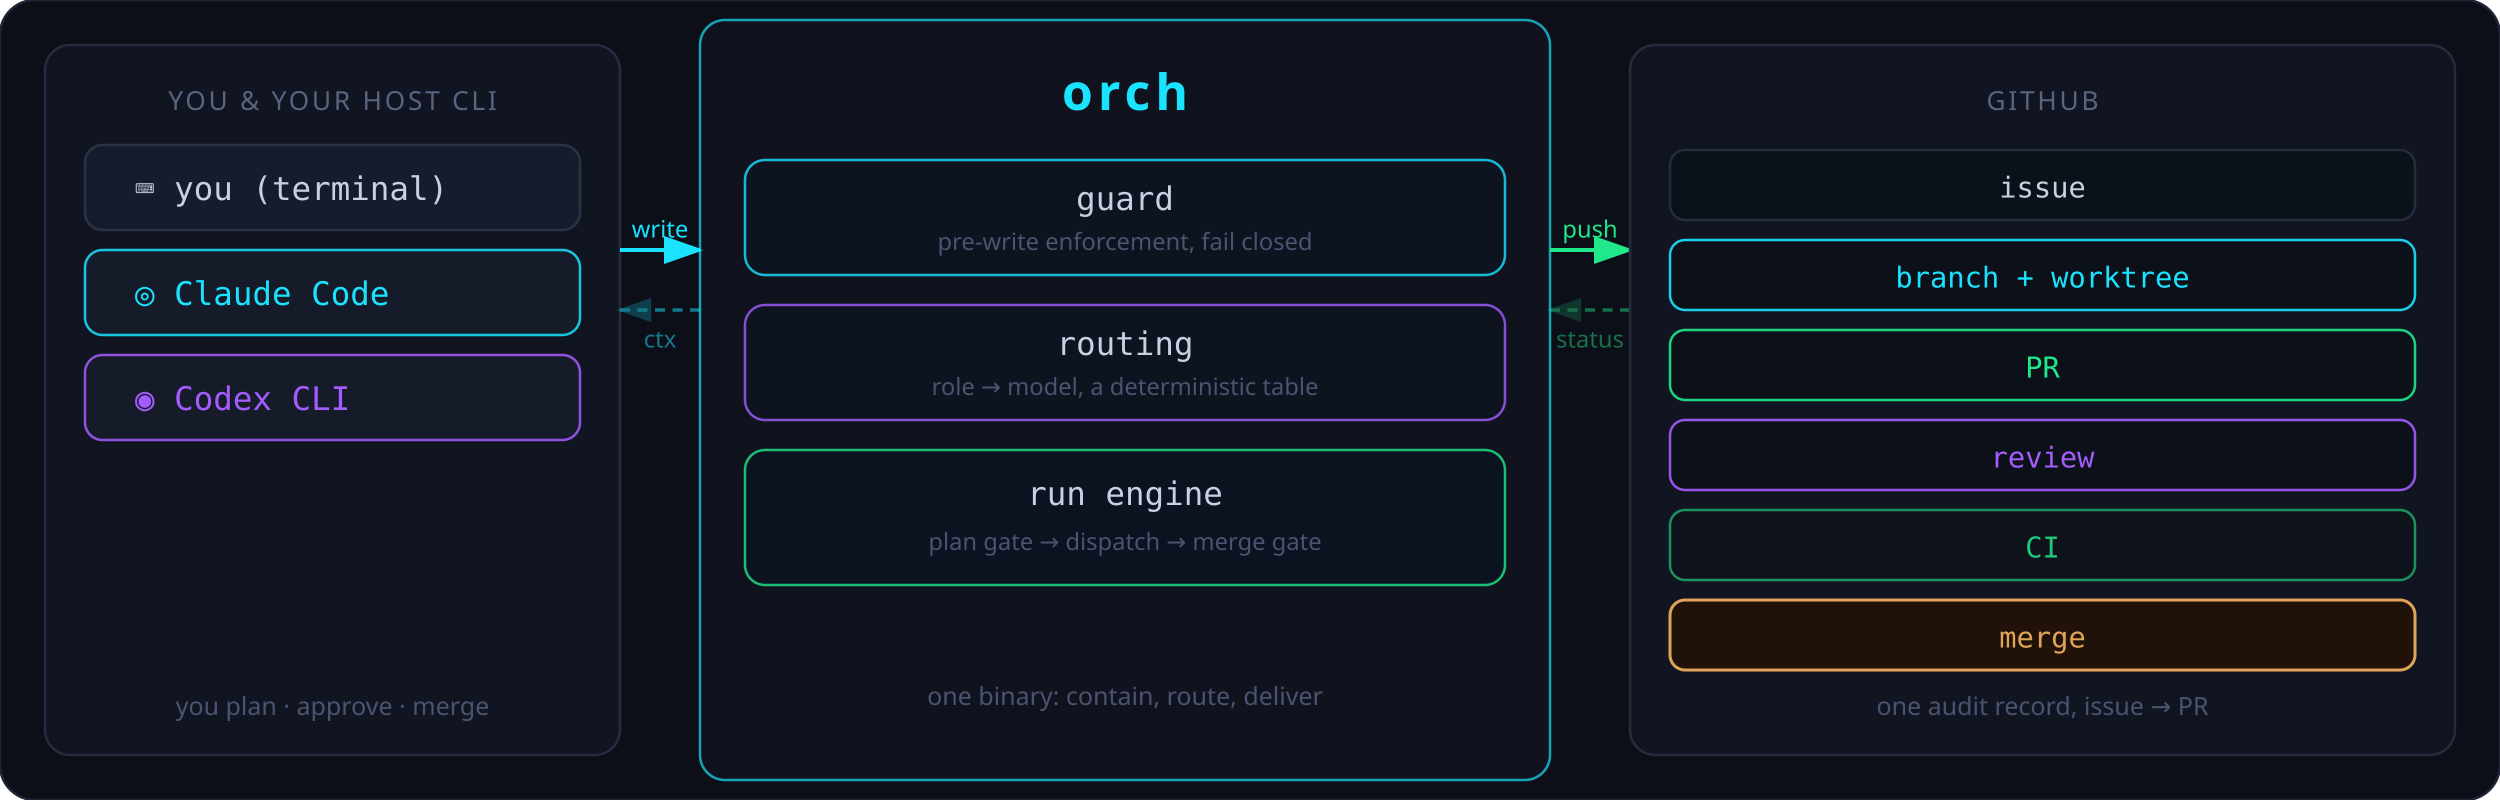
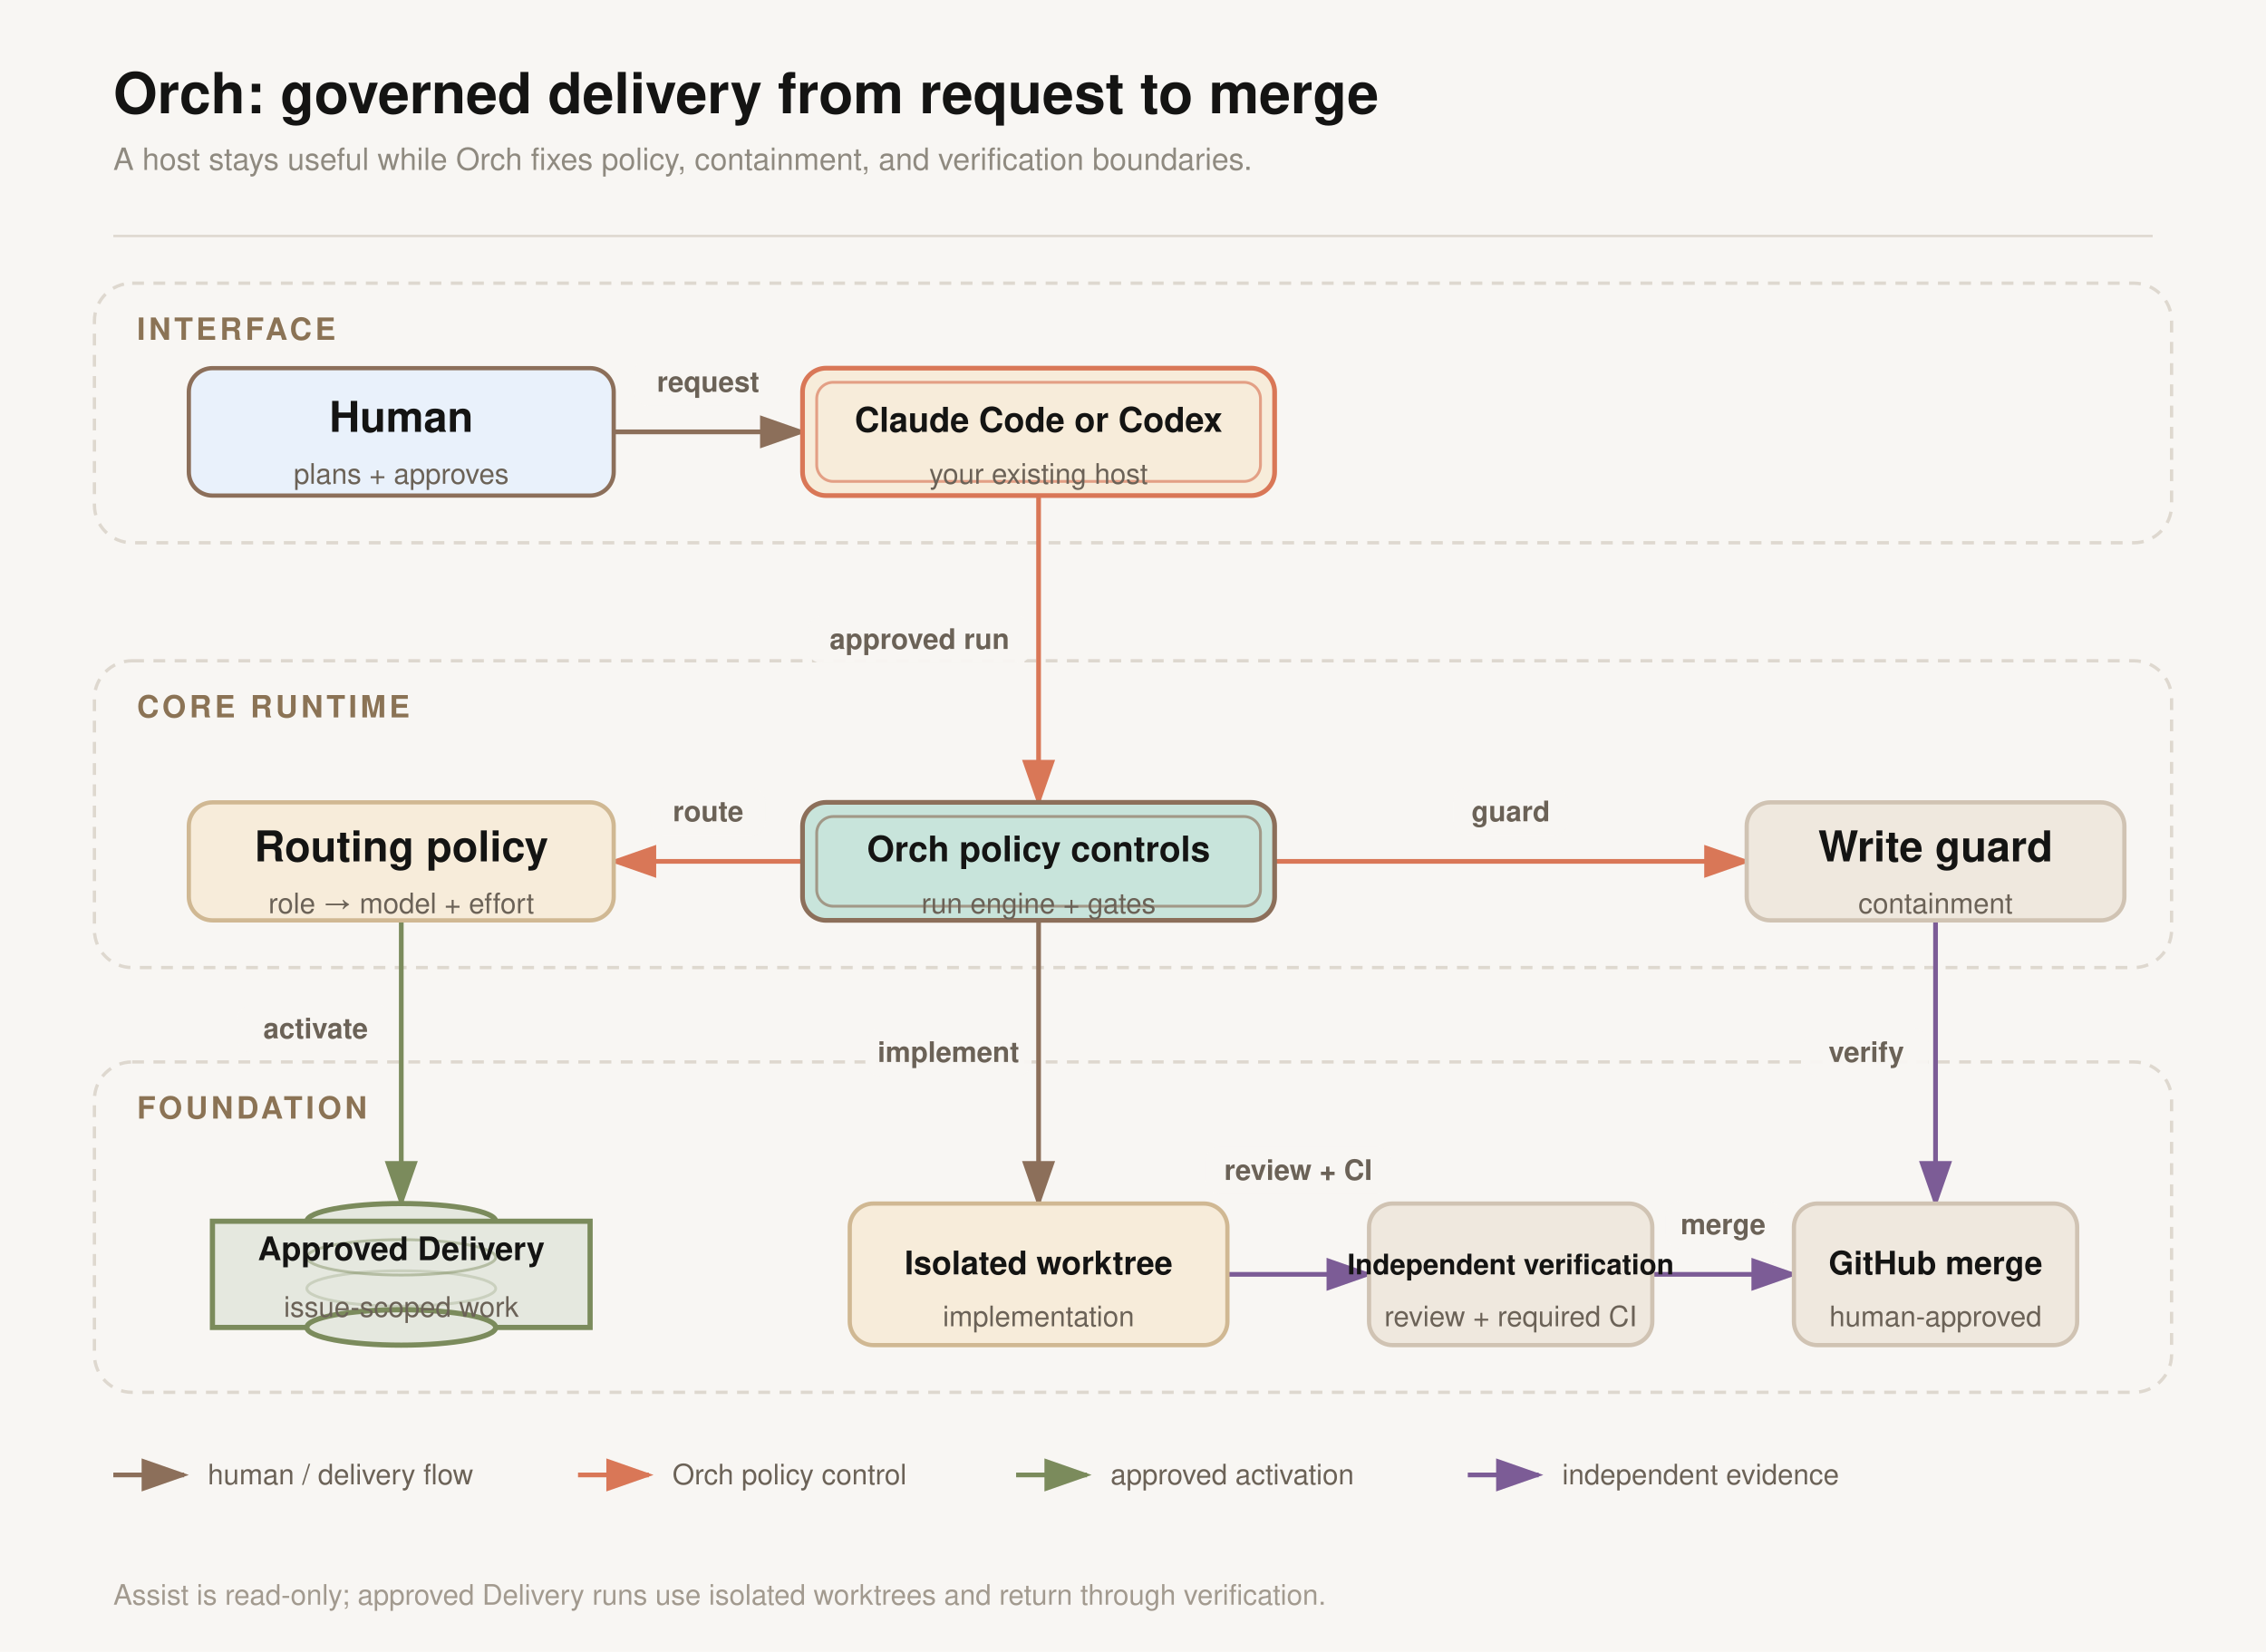
- <svg xmlns="http://www.w3.org/2000/svg" viewBox="0 0 1000 320" width="1000" height="320" style="max-width:100%;display:block;">
+ <svg xmlns="http://www.w3.org/2000/svg" viewBox="0 0 960 700" width="960" height="700" data-generator="fireworks-tech-graph" data-schema-version="1" data-text-metrics="heuristic-v1" data-style-id="6" data-visual-theme="Claude Official" data-diagram-type="architecture" data-motion-scene="governed-runtime" data-semantic-profile="generic" data-semantic-valid="true" data-quality-profile="showcase" data-max-bends-per-edge="2" data-max-total-bends="8" data-max-route-stretch="1.35" data-max-bridged-crossings="0" data-min-node-gap="40.0" data-min-container-gutter="20.0" data-min-label-clearance="4.0" data-min-segment-length="16.0">
  <defs>
-     <marker id="oa-right-cyan" markerWidth="10" markerHeight="7" refX="9" refY="3.5" orient="auto">
-       <polygon points="0 0, 10 3.5, 0 7" fill="#19e3ff" />
+     <marker id="arrowA" markerWidth="10" markerHeight="7" refX="9" refY="3.5" orient="auto">
+       <polygon points="0 0, 10 3.5, 0 7" fill="#d97757" />
    </marker>
-     <marker id="oa-right-cyan-dim" markerWidth="10" markerHeight="7" refX="9" refY="3.5" orient="auto">
-       <polygon points="0 0, 10 3.5, 0 7" fill="#19e3ff" opacity="0.45" />
+     <marker id="arrowB" markerWidth="10" markerHeight="7" refX="9" refY="3.5" orient="auto">
+       <polygon points="0 0, 10 3.5, 0 7" fill="#7b8b5c" />
    </marker>
-     <marker id="oa-right-green" markerWidth="10" markerHeight="7" refX="9" refY="3.5" orient="auto">
-       <polygon points="0 0, 10 3.5, 0 7" fill="#1fe88a" />
+     <marker id="arrowC" markerWidth="10" markerHeight="7" refX="9" refY="3.5" orient="auto">
+       <polygon points="0 0, 10 3.5, 0 7" fill="#8c6f5a" />
    </marker>
-     <marker id="oa-right-green-dim" markerWidth="10" markerHeight="7" refX="9" refY="3.5" orient="auto">
-       <polygon points="0 0, 10 3.5, 0 7" fill="#1fe88a" opacity="0.4" />
+     <marker id="arrowE" markerWidth="10" markerHeight="7" refX="9" refY="3.5" orient="auto">
+       <polygon points="0 0, 10 3.5, 0 7" fill="#b45309" />
    </marker>
+     <marker id="arrowF" markerWidth="10" markerHeight="7" refX="9" refY="3.5" orient="auto">
+       <polygon points="0 0, 10 3.5, 0 7" fill="#9a6fb0" />
+     </marker>
+     <marker id="arrowG" markerWidth="10" markerHeight="7" refX="9" refY="3.5" orient="auto">
+       <polygon points="0 0, 10 3.5, 0 7" fill="#7c5c96" />
+     </marker>
+     <marker id="arrowH" markerWidth="10" markerHeight="7" refX="9" refY="3.5" orient="auto">
+       <polygon points="0 0, 10 3.5, 0 7" fill="#8f8a80" />
+     </marker>
+     <style>
+     text { font-family: 'Helvetica Neue', Helvetica, Arial, 'PingFang SC', 'Microsoft YaHei', 'Microsoft JhengHei', 'SimHei', sans-serif; }
+     .title { font-size: 24px; font-weight: 700; fill: #141413; }
+     .subtitle { font-size: 13px; font-weight: 500; fill: #8f8a80; }
+     .section { font-size: 13px; font-weight: 700; fill: #8b7355; letter-spacing: 1.4px; }
+     .section-sub { font-size: 12px; font-weight: 500; fill: #b4aba0; }
+     .node-title { font-weight: 700; fill: #141413; }
+     .node-sub { font-size: 12px; font-weight: 500; fill: #6b6257; }
+     .node-type { font-size: 11px; font-weight: 700; fill: #a29a8f; letter-spacing: 0.08em; }
+     .arrow-label { font-size: 12px; font-weight: 600; fill: #6b6257; }
+     .legend { font-size: 12px; font-weight: 500; fill: #6b6257; }
+     .footnote { font-size: 12px; font-weight: 500; fill: #a29a8f; }
+     .metric-label { font-size: 8.5px; font-weight: 700; fill: #a29a8f; text-transform: uppercase; }
+     .metric-value { font-size: 9.5px; font-weight: 700; fill: #141413; }
+     </style>
  </defs>
-   <rect width="1000" height="320" rx="14" fill="#0c0e18" />
-   <rect width="1000" height="320" rx="14" fill="none" stroke="#1e2435" stroke-width="1" />
-   <rect x="18" y="18" width="230" height="284" rx="10" fill="#111521" stroke="#242c3e" stroke-width="1" />
-   <text x="133" y="44" text-anchor="middle" font-family="ui-sans-serif,system-ui,sans-serif" font-size="10.5" fill="#5a6480" letter-spacing="1.1">YOU &amp; YOUR HOST CLI</text>
-   <rect x="34" y="58" width="198" height="34" rx="7" fill="#161c2c" stroke="#2a3248" stroke-width="1" />
-   <text x="54" y="80" font-family="ui-monospace,monospace" font-size="13" fill="#c8d0e4">⌨  you (terminal)</text>
-   <rect x="34" y="100" width="198" height="34" rx="7" fill="#161c2c" stroke="#19e3ff" stroke-width="1" opacity="0.85" />
-   <text x="54" y="122" font-family="ui-monospace,monospace" font-size="13" fill="#19e3ff">◎  Claude Code</text>
-   <rect x="34" y="142" width="198" height="34" rx="7" fill="#161c2c" stroke="#a45cff" stroke-width="1" opacity="0.85" />
-   <text x="54" y="164" font-family="ui-monospace,monospace" font-size="13" fill="#a45cff">◉  Codex CLI</text>
-   <text x="133" y="286" text-anchor="middle" font-family="ui-sans-serif,system-ui,sans-serif" font-size="10" fill="#4a5470">you plan · approve · merge</text>
-   <line x1="248" y1="100" x2="280" y2="100" stroke="#19e3ff" stroke-width="1.6" marker-end="url(#oa-right-cyan)" />
-   <text x="264" y="95" text-anchor="middle" font-family="ui-sans-serif,system-ui,sans-serif" font-size="9.5" fill="#19e3ff">write</text>
-   <line x1="280" y1="124" x2="248" y2="124" stroke="#19e3ff" stroke-width="1.4" stroke-dasharray="4,3" opacity="0.5" marker-end="url(#oa-right-cyan-dim)" />
-   <text x="264" y="139" text-anchor="middle" font-family="ui-sans-serif,system-ui,sans-serif" font-size="9.5" fill="#19e3ff" opacity="0.5">ctx</text>
-   <rect x="280" y="8" width="340" height="304" rx="10" fill="#111521" stroke="#19e3ff" stroke-width="1" opacity="0.7" />
-   <text x="450" y="44" text-anchor="middle" font-family="ui-sans-serif,system-ui,sans-serif" font-size="20" font-weight="700" fill="#19e3ff" letter-spacing="2">orch</text>
-   <rect x="298" y="64" width="304" height="46" rx="8" fill="#0d1420" stroke="#19e3ff" stroke-width="1" opacity="0.8" />
-   <text x="450" y="84" text-anchor="middle" font-family="ui-monospace,monospace" font-size="13" fill="#c8d0e4">guard</text>
-   <text x="450" y="100" text-anchor="middle" font-family="ui-sans-serif,system-ui,sans-serif" font-size="9.5" fill="#4a5470">pre-write enforcement, fail closed</text>
-   <rect x="298" y="122" width="304" height="46" rx="8" fill="#0d1420" stroke="#a45cff" stroke-width="1" opacity="0.8" />
-   <text x="450" y="142" text-anchor="middle" font-family="ui-monospace,monospace" font-size="13" fill="#c8d0e4">routing</text>
-   <text x="450" y="158" text-anchor="middle" font-family="ui-sans-serif,system-ui,sans-serif" font-size="9.5" fill="#4a5470">role → model, a deterministic table</text>
-   <rect x="298" y="180" width="304" height="54" rx="8" fill="#0a1220" stroke="#1fe88a" stroke-width="1" opacity="0.8" />
-   <text x="450" y="202" text-anchor="middle" font-family="ui-monospace,monospace" font-size="13" fill="#c8d0e4">run engine</text>
-   <text x="450" y="220" text-anchor="middle" font-family="ui-sans-serif,system-ui,sans-serif" font-size="9.5" fill="#4a5470">plan gate → dispatch → merge gate</text>
-   <text x="450" y="282" text-anchor="middle" font-family="ui-sans-serif,system-ui,sans-serif" font-size="10" fill="#4a5470">one binary: contain, route, deliver</text>
-   <line x1="620" y1="100" x2="652" y2="100" stroke="#1fe88a" stroke-width="1.6" marker-end="url(#oa-right-green)" />
-   <text x="636" y="95" text-anchor="middle" font-family="ui-sans-serif,system-ui,sans-serif" font-size="9.5" fill="#1fe88a">push</text>
-   <line x1="652" y1="124" x2="620" y2="124" stroke="#1fe88a" stroke-width="1.4" stroke-dasharray="4,3" opacity="0.45" marker-end="url(#oa-right-green-dim)" />
-   <text x="636" y="139" text-anchor="middle" font-family="ui-sans-serif,system-ui,sans-serif" font-size="9.5" fill="#1fe88a" opacity="0.45">status</text>
-   <rect x="652" y="18" width="330" height="284" rx="10" fill="#111521" stroke="#242c3e" stroke-width="1" />
-   <text x="817" y="44" text-anchor="middle" font-family="ui-sans-serif,system-ui,sans-serif" font-size="10.5" fill="#5a6480" letter-spacing="1.1">GITHUB</text>
-   <rect x="668" y="60" width="298" height="28" rx="6" fill="#0b1118" stroke="#242c3e" stroke-width="1" />
-   <text x="817" y="79" text-anchor="middle" font-family="ui-monospace,monospace" font-size="11.5" fill="#c8d0e4">issue</text>
-   <rect x="668" y="96" width="298" height="28" rx="6" fill="#0b1118" stroke="#19e3ff" stroke-width="1" opacity="0.9" />
-   <text x="817" y="115" text-anchor="middle" font-family="ui-monospace,monospace" font-size="11.5" fill="#19e3ff">branch + worktree</text>
-   <rect x="668" y="132" width="298" height="28" rx="6" fill="#0b1118" stroke="#1fe88a" stroke-width="1" opacity="0.9" />
-   <text x="817" y="151" text-anchor="middle" font-family="ui-monospace,monospace" font-size="11.5" fill="#1fe88a">PR</text>
-   <rect x="668" y="168" width="298" height="28" rx="6" fill="#0b1118" stroke="#a45cff" stroke-width="1" opacity="0.9" />
-   <text x="817" y="187" text-anchor="middle" font-family="ui-monospace,monospace" font-size="11.5" fill="#a45cff">review</text>
-   <rect x="668" y="204" width="298" height="28" rx="6" fill="#0b1118" stroke="#1fe88a" stroke-width="1" opacity="0.6" />
-   <text x="817" y="223" text-anchor="middle" font-family="ui-monospace,monospace" font-size="11.5" fill="#1fe88a" opacity="0.85">CI</text>
-   <rect x="668" y="240" width="298" height="28" rx="6" fill="#201208" stroke="#e0a458" stroke-width="1.2" />
-   <text x="817" y="259" text-anchor="middle" font-family="ui-monospace,monospace" font-size="11.5" fill="#e0a458">merge</text>
-   <text x="817" y="286" text-anchor="middle" font-family="ui-sans-serif,system-ui,sans-serif" font-size="10" fill="#4a5470">one audit record, issue → PR</text>
+   <rect data-graph-role="background" width="960.0" height="700.0" fill="#f8f6f3" />
+   <text x="48.0" y="48" text-anchor="start" class="title">Orch: governed delivery from request to merge</text>
+   <text x="48.0" y="72" text-anchor="start" class="subtitle">A host stays useful while Orch fixes policy, containment, and verification boundaries.</text>
+   <line x1="48" y1="100" x2="912.0" y2="100" stroke="#ded8cf" stroke-width="1" />
+   <g id="interface" data-graph-role="container" data-container-id="interface" data-semantic-role="boundary" data-graph-bounds="40,120,920,230">
+     <rect data-graph-role="container" x="40.0" y="120.0" width="880.0" height="110.0" rx="16.0" fill="none" stroke="#ded8cf" stroke-width="1.4" stroke-dasharray="5 4" />
+     <text x="58.0" y="144.0" class="section">INTERFACE</text>
+     <rect id="interface-header" data-graph-role="reserved" data-reserved-kind="container-header" x="48" y="126" width="94.48" height="30" fill="none" stroke="none" />
+   </g>
+   <g id="core" data-graph-role="container" data-container-id="core" data-semantic-role="boundary" data-graph-bounds="40,280,920,410">
+     <rect data-graph-role="container" x="40.0" y="280.0" width="880.0" height="130.0" rx="16.0" fill="none" stroke="#ded8cf" stroke-width="1.4" stroke-dasharray="5 4" />
+     <text x="58.0" y="304.0" class="section">CORE RUNTIME</text>
+     <rect id="core-header" data-graph-role="reserved" data-reserved-kind="container-header" x="48" y="286" width="117.36" height="30" fill="none" stroke="none" />
+   </g>
+   <g id="foundation" data-graph-role="container" data-container-id="foundation" data-semantic-role="boundary" data-graph-bounds="40,450,920,590">
+     <rect data-graph-role="container" x="40.0" y="450.0" width="880.0" height="140.0" rx="16.0" fill="none" stroke="#ded8cf" stroke-width="1.4" stroke-dasharray="5 4" />
+     <text x="58.0" y="474.0" class="section">FOUNDATION</text>
+     <rect id="foundation-header" data-graph-role="reserved" data-reserved-kind="container-header" x="48" y="456" width="102.02" height="30" fill="none" stroke="none" />
+   </g>
+   <path id="request" data-graph-role="edge" data-edge-id="request" data-source="client" data-target="gateway" data-edge-kind="flow" data-topic-id="" data-flow="read" data-motion-role="ingress" data-motion-stage="1" data-motion-order="0" data-protocol="" data-via="" data-critical-path-id="" data-critical-hop="" data-critical-hops="" data-critical="false" data-bends="0" data-route-stretch="1.0" data-bridges="" d="M 260,183 L 340,183" fill="none" stroke="#8c6f5a" stroke-width="2.0" stroke-linecap="round" stroke-linejoin="round" marker-end="url(#arrowC)" />
+   <path id="dispatch" data-graph-role="edge" data-edge-id="dispatch" data-source="gateway" data-target="runtime" data-edge-kind="flow" data-topic-id="" data-flow="control" data-motion-role="dispatch" data-motion-stage="2" data-motion-order="0" data-protocol="" data-via="" data-critical-path-id="" data-critical-hop="" data-critical-hops="" data-critical="false" data-bends="0" data-route-stretch="1.0" data-bridges="" d="M 440,210 L 440,340" fill="none" stroke="#d97757" stroke-width="2.0" stroke-linecap="round" stroke-linejoin="round" marker-end="url(#arrowA)" />
+   <path id="plan" data-graph-role="edge" data-edge-id="plan" data-source="runtime" data-target="planner" data-edge-kind="flow" data-topic-id="" data-flow="control" data-motion-role="runtime-branch" data-motion-stage="3" data-motion-order="0" data-protocol="" data-via="" data-critical-path-id="" data-critical-hop="" data-critical-hops="" data-critical="false" data-bends="0" data-route-stretch="1.0" data-bridges="" d="M 340,365 L 260,365" fill="none" stroke="#d97757" stroke-width="2.0" stroke-linecap="round" stroke-linejoin="round" marker-end="url(#arrowA)" />
+   <path id="enforce" data-graph-role="edge" data-edge-id="enforce" data-source="runtime" data-target="guardrails" data-edge-kind="flow" data-topic-id="" data-flow="control" data-motion-role="runtime-branch" data-motion-stage="3" data-motion-order="1" data-protocol="" data-via="" data-critical-path-id="" data-critical-hop="" data-critical-hops="" data-critical="false" data-bends="0" data-route-stretch="1.0" data-bridges="" d="M 540,365 L 740,365" fill="none" stroke="#d97757" stroke-width="2.0" stroke-linecap="round" stroke-linejoin="round" marker-end="url(#arrowA)" />
+   <path id="remember" data-graph-role="edge" data-edge-id="remember" data-source="planner" data-target="memory" data-edge-kind="flow" data-topic-id="" data-flow="write" data-motion-role="foundation" data-motion-stage="4" data-motion-order="0" data-protocol="" data-via="" data-critical-path-id="" data-critical-hop="" data-critical-hops="" data-critical="false" data-bends="0" data-route-stretch="1.0" data-bridges="" d="M 170,390 L 170,510" fill="none" stroke="#7b8b5c" stroke-width="2.0" stroke-linecap="round" stroke-linejoin="round" marker-end="url(#arrowB)" />
+   <path id="act" data-graph-role="edge" data-edge-id="act" data-source="runtime" data-target="tools" data-edge-kind="flow" data-topic-id="" data-flow="read" data-motion-role="runtime-branch" data-motion-stage="3" data-motion-order="2" data-protocol="" data-via="" data-critical-path-id="" data-critical-hop="" data-critical-hops="" data-critical="false" data-bends="0" data-route-stretch="1.0" data-bridges="" d="M 440,390 L 440,510" fill="none" stroke="#8c6f5a" stroke-width="2.0" stroke-linecap="round" stroke-linejoin="round" marker-end="url(#arrowC)" />
+   <path id="register" data-graph-role="edge" data-edge-id="register" data-source="guardrails" data-target="registry" data-edge-kind="flow" data-topic-id="" data-flow="feedback" data-motion-role="foundation" data-motion-stage="4" data-motion-order="1" data-protocol="" data-via="" data-critical-path-id="" data-critical-hop="" data-critical-hops="" data-critical="false" data-bends="0" data-route-stretch="1.0" data-bridges="" d="M 820,390 L 820,510" fill="none" stroke="#7c5c96" stroke-width="2.0" stroke-linecap="round" stroke-linejoin="round" marker-end="url(#arrowG)" />
+   <path id="trace" data-graph-role="edge" data-edge-id="trace" data-source="tools" data-target="observability" data-edge-kind="flow" data-topic-id="" data-flow="feedback" data-motion-role="foundation" data-motion-stage="4" data-motion-order="2" data-protocol="" data-via="" data-critical-path-id="" data-critical-hop="" data-critical-hops="" data-critical="false" data-bends="0" data-route-stretch="1.0" data-bridges="" d="M 520,540 L 580,540" fill="none" stroke="#7c5c96" stroke-width="2.0" stroke-linecap="round" stroke-linejoin="round" marker-end="url(#arrowG)" />
+   <path id="promote" data-graph-role="edge" data-edge-id="promote" data-source="observability" data-target="registry" data-edge-kind="flow" data-topic-id="" data-flow="feedback" data-motion-role="promote" data-motion-stage="5" data-motion-order="0" data-protocol="" data-via="" data-critical-path-id="" data-critical-hop="" data-critical-hops="" data-critical="false" data-bends="0" data-route-stretch="1.0" data-bridges="" d="M 700,540 L 760,540" fill="none" stroke="#7c5c96" stroke-width="2.0" stroke-linecap="round" stroke-linejoin="round" marker-end="url(#arrowG)" />
+   <g id="node-client" data-graph-role="node" data-node-id="client" data-semantic-role="rect" data-motion-role="" data-motion-stage="" data-motion-order="" data-parent="" data-deployment-id="" data-topic-id="" data-span-id="" data-station-order="" data-status="" data-start-ms="" data-duration-ms="" data-parent-span="" data-graph-bounds="80,156,260,210">
+     <rect x="80.0" y="156.0" width="180.0" height="54.0" rx="10.0" fill="#e9f1fb" stroke="#8c6f5a" stroke-width="1.8" />
+     <text x="170.0" y="183.0" text-anchor="middle" class="node-title" font-size="18.0">Human</text>
+     <text x="170.0" y="205.0" text-anchor="middle" class="node-sub">plans + approves</text>
+   </g>
+   <g id="node-gateway" data-graph-role="node" data-node-id="gateway" data-semantic-role="double_rect" data-motion-role="" data-motion-stage="" data-motion-order="" data-parent="" data-deployment-id="" data-topic-id="" data-span-id="" data-station-order="" data-status="" data-start-ms="" data-duration-ms="" data-parent-span="" data-graph-bounds="340,156,540,210">
+     <rect x="340.0" y="156.0" width="200.0" height="54.0" rx="10.0" fill="#f7ecda" stroke="#d97757" stroke-width="2.0" />
+     <rect x="346.0" y="162.0" width="188.0" height="42.0" rx="7.0" fill="none" stroke="#d97757" stroke-width="1.2" opacity="0.65" />
+     <text x="440.0" y="183.0" text-anchor="middle" class="node-title" font-size="14.56">Claude Code or Codex</text>
+     <text x="440.0" y="205.0" text-anchor="middle" class="node-sub">your existing host</text>
+   </g>
+   <g id="node-planner" data-graph-role="node" data-node-id="planner" data-semantic-role="rect" data-motion-role="" data-motion-stage="" data-motion-order="" data-parent="" data-deployment-id="" data-topic-id="" data-span-id="" data-station-order="" data-status="" data-start-ms="" data-duration-ms="" data-parent-span="" data-graph-bounds="80,340,260,390">
+     <rect x="80.0" y="340.0" width="180.0" height="50.0" rx="10.0" fill="#f7ecda" stroke="#d0b893" stroke-width="1.8" />
+     <text x="170.0" y="365.0" text-anchor="middle" class="node-title" font-size="18.0">Routing policy</text>
+     <text x="170.0" y="387.0" text-anchor="middle" class="node-sub">role → model + effort</text>
+   </g>
+   <g id="node-runtime" data-graph-role="node" data-node-id="runtime" data-semantic-role="double_rect" data-motion-role="" data-motion-stage="" data-motion-order="" data-parent="" data-deployment-id="" data-topic-id="" data-span-id="" data-station-order="" data-status="" data-start-ms="" data-duration-ms="" data-parent-span="" data-graph-bounds="340,340,540,390">
+     <rect x="340.0" y="340.0" width="200.0" height="50.0" rx="10.0" fill="#c8e4db" stroke="#8c6f5a" stroke-width="2.0" />
+     <rect x="346.0" y="346.0" width="188.0" height="38.0" rx="7.0" fill="none" stroke="#8c6f5a" stroke-width="1.2" opacity="0.65" />
+     <text x="440.0" y="365.0" text-anchor="middle" class="node-title" font-size="14.98">Orch policy controls</text>
+     <text x="440.0" y="387.0" text-anchor="middle" class="node-sub">run engine + gates</text>
+   </g>
+   <g id="node-guardrails" data-graph-role="node" data-node-id="guardrails" data-semantic-role="rect" data-motion-role="" data-motion-stage="" data-motion-order="" data-parent="" data-deployment-id="" data-topic-id="" data-span-id="" data-station-order="" data-status="" data-start-ms="" data-duration-ms="" data-parent-span="" data-graph-bounds="740,340,900,390">
+     <rect x="740.0" y="340.0" width="160.0" height="50.0" rx="10.0" fill="#efe8de" stroke="#d0c3b3" stroke-width="1.8" />
+     <text x="820.0" y="365.0" text-anchor="middle" class="node-title" font-size="18.0">Write guard</text>
+     <text x="820.0" y="387.0" text-anchor="middle" class="node-sub">containment</text>
+   </g>
+   <g id="node-memory" data-graph-role="node" data-node-id="memory" data-semantic-role="cylinder" data-motion-role="" data-motion-stage="" data-motion-order="" data-parent="" data-deployment-id="" data-topic-id="" data-span-id="" data-station-order="" data-status="" data-start-ms="" data-duration-ms="" data-parent-span="" data-graph-bounds="90,510,250,570">
+     <ellipse cx="170.0" cy="517.5" rx="40.0" ry="7.5" fill="#e5e8df" stroke="#7b8b5c" stroke-width="2.2" />
+     <rect x="90.0" y="517.5" width="160.0" height="45.0" fill="#e5e8df" stroke="#7b8b5c" stroke-width="2.2" />
+     <ellipse cx="170.0" cy="562.5" rx="40.0" ry="7.5" fill="#e5e8df" stroke="#7b8b5c" stroke-width="2.2" />
+     <ellipse cx="170.0" cy="532.8" rx="40.0" ry="7.5" fill="none" stroke="#7b8b5c" stroke-opacity="0.45" stroke-width="1.2" />
+     <ellipse cx="170.0" cy="546.0" rx="40.0" ry="7.5" fill="none" stroke="#7b8b5c" stroke-opacity="0.25" stroke-width="1.2" />
+     <text x="170.0" y="534.0" text-anchor="middle" class="node-title" font-size="13.8">Approved Delivery</text>
+     <text x="170.0" y="558.0" text-anchor="middle" class="node-sub">issue-scoped work</text>
+   </g>
+   <g id="node-tools" data-graph-role="node" data-node-id="tools" data-semantic-role="rect" data-motion-role="" data-motion-stage="" data-motion-order="" data-parent="" data-deployment-id="" data-topic-id="" data-span-id="" data-station-order="" data-status="" data-start-ms="" data-duration-ms="" data-parent-span="" data-graph-bounds="360,510,520,570">
+     <rect x="360.0" y="510.0" width="160.0" height="60.0" rx="10.0" fill="#f7ecda" stroke="#d0b893" stroke-width="1.8" />
+     <text x="440.0" y="540.0" text-anchor="middle" class="node-title" font-size="13.8">Isolated worktree</text>
+     <text x="440.0" y="562.0" text-anchor="middle" class="node-sub">implementation</text>
+   </g>
+   <g id="node-observability" data-graph-role="node" data-node-id="observability" data-semantic-role="rect" data-motion-role="" data-motion-stage="" data-motion-order="" data-parent="" data-deployment-id="" data-topic-id="" data-span-id="" data-station-order="" data-status="" data-start-ms="" data-duration-ms="" data-parent-span="" data-graph-bounds="580,510,700,570">
+     <rect x="580.0" y="510.0" width="120.0" height="60.0" rx="10.0" fill="#efe8de" stroke="#d0c3b3" stroke-width="1.8" />
+     <text x="640.0" y="540.0" text-anchor="middle" class="node-title" font-size="12.0">Independent verification</text>
+     <text x="640.0" y="562.0" text-anchor="middle" class="node-sub">review + required CI</text>
+   </g>
+   <g id="node-registry" data-graph-role="node" data-node-id="registry" data-semantic-role="rect" data-motion-role="" data-motion-stage="" data-motion-order="" data-parent="" data-deployment-id="" data-topic-id="" data-span-id="" data-station-order="" data-status="" data-start-ms="" data-duration-ms="" data-parent-span="" data-graph-bounds="760,510,880,570">
+     <rect x="760.0" y="510.0" width="120.0" height="60.0" rx="10.0" fill="#efe8de" stroke="#d0c3b3" stroke-width="1.8" />
+     <text x="820.0" y="540.0" text-anchor="middle" class="node-title" font-size="13.71">GitHub merge</text>
+     <text x="820.0" y="562.0" text-anchor="middle" class="node-sub">human-approved</text>
+   </g>
+   <g id="request-label" data-graph-role="label" data-owner="request" data-graph-bounds="268.64,152,331.36,172">
+     <rect x="268.64" y="152.0" width="62.72" height="20" rx="6" fill="#f8f6f3" opacity="0.96" />
+     <text x="300.0" y="166.0" text-anchor="middle" class="arrow-label">request</text>
+   </g>
+   <g id="dispatch-label" data-graph-role="label" data-owner="dispatch" data-graph-bounds="342.12,261,437,281">
+     <rect x="342.12" y="261.0" width="94.88" height="20" rx="6" fill="#f8f6f3" opacity="0.96" />
+     <text x="389.56" y="275.0" text-anchor="middle" class="arrow-label">approved run</text>
+   </g>
+   <g id="plan-label" data-graph-role="label" data-owner="plan" data-graph-bounds="275.6,334,324.4,354">
+     <rect x="275.6" y="334.0" width="48.8" height="20" rx="6" fill="#f8f6f3" opacity="0.96" />
+     <text x="300.0" y="348.0" text-anchor="middle" class="arrow-label">route</text>
+   </g>
+   <g id="enforce-label" data-graph-role="label" data-owner="enforce" data-graph-bounds="615.6,334,664.4,354">
+     <rect x="615.6" y="334.0" width="48.8" height="20" rx="6" fill="#f8f6f3" opacity="0.96" />
+     <text x="640.0" y="348.0" text-anchor="middle" class="arrow-label">guard</text>
+   </g>
+   <g id="remember-label" data-graph-role="label" data-owner="remember" data-graph-bounds="100.44,426,167,446">
+     <rect x="100.44" y="426.0" width="66.56" height="20" rx="6" fill="#f8f6f3" opacity="0.96" />
+     <text x="133.72" y="440.0" text-anchor="middle" class="arrow-label">activate</text>
+   </g>
+   <g id="act-label" data-graph-role="label" data-owner="act" data-graph-bounds="366.6,436,437,456">
+     <rect x="366.6" y="436.0" width="70.4" height="20" rx="6" fill="#f8f6f3" opacity="0.96" />
+     <text x="401.8" y="450.0" text-anchor="middle" class="arrow-label">implement</text>
+   </g>
+   <g id="register-label" data-graph-role="label" data-owner="register" data-graph-bounds="764.36,436,817,456">
+     <rect x="764.36" y="436.0" width="52.64" height="20" rx="6" fill="#f8f6f3" opacity="0.96" />
+     <text x="790.68" y="450.0" text-anchor="middle" class="arrow-label">verify</text>
+   </g>
+   <g id="trace-label" data-graph-role="label" data-owner="trace" data-graph-bounds="510.48,486,589.52,506">
+     <rect x="510.48" y="486.0" width="79.04" height="20" rx="6" fill="#f8f6f3" opacity="0.96" />
+     <text x="550.0" y="500.0" text-anchor="middle" class="arrow-label">review + CI</text>
+   </g>
+   <g id="promote-label" data-graph-role="label" data-owner="promote" data-graph-bounds="705.6,509,754.4,529">
+     <rect x="705.6" y="509.0" width="48.8" height="20" rx="6" fill="#f8f6f3" opacity="0.96" />
+     <text x="730.0" y="523.0" text-anchor="middle" class="arrow-label">merge</text>
+   </g>
+   <g id="legend" data-graph-role="legend">
+     <rect id="legend-zone" data-graph-role="reserved" data-reserved-kind="legend" x="38" y="611" width="774.16" height="46" rx="10" fill="none" stroke="none" />
+     <line data-graph-role="decoration" x1="48.0" y1="625.0" x2="78.0" y2="625.0" stroke="#8c6f5a" stroke-width="2.0" marker-end="url(#arrowC)" />
+     <text data-graph-role="decoration" x="88.0" y="629.0" class="legend">human / delivery flow</text>
+     <line data-graph-role="decoration" x1="244.88" y1="625.0" x2="274.88" y2="625.0" stroke="#d97757" stroke-width="2.0" marker-end="url(#arrowA)" />
+     <text data-graph-role="decoration" x="284.88" y="629.0" class="legend">Orch policy control</text>
+     <line data-graph-role="decoration" x1="430.48" y1="625.0" x2="460.48" y2="625.0" stroke="#7b8b5c" stroke-width="2.0" marker-end="url(#arrowB)" />
+     <text data-graph-role="decoration" x="470.48" y="629.0" class="legend">approved activation</text>
+     <line data-graph-role="decoration" x1="621.84" y1="625.0" x2="651.84" y2="625.0" stroke="#7c5c96" stroke-width="2.0" marker-end="url(#arrowG)" />
+     <text data-graph-role="decoration" x="661.84" y="629.0" class="legend">independent evidence</text>
+   </g>
+   <g id="footer" data-graph-role="reserved" data-graph-bounds="48,668,741,684">
+     <text x="48.0" y="680.0" class="footnote">Assist is read-only; approved Delivery runs use isolated worktrees and return through verification.</text>
+   </g>
</svg>
